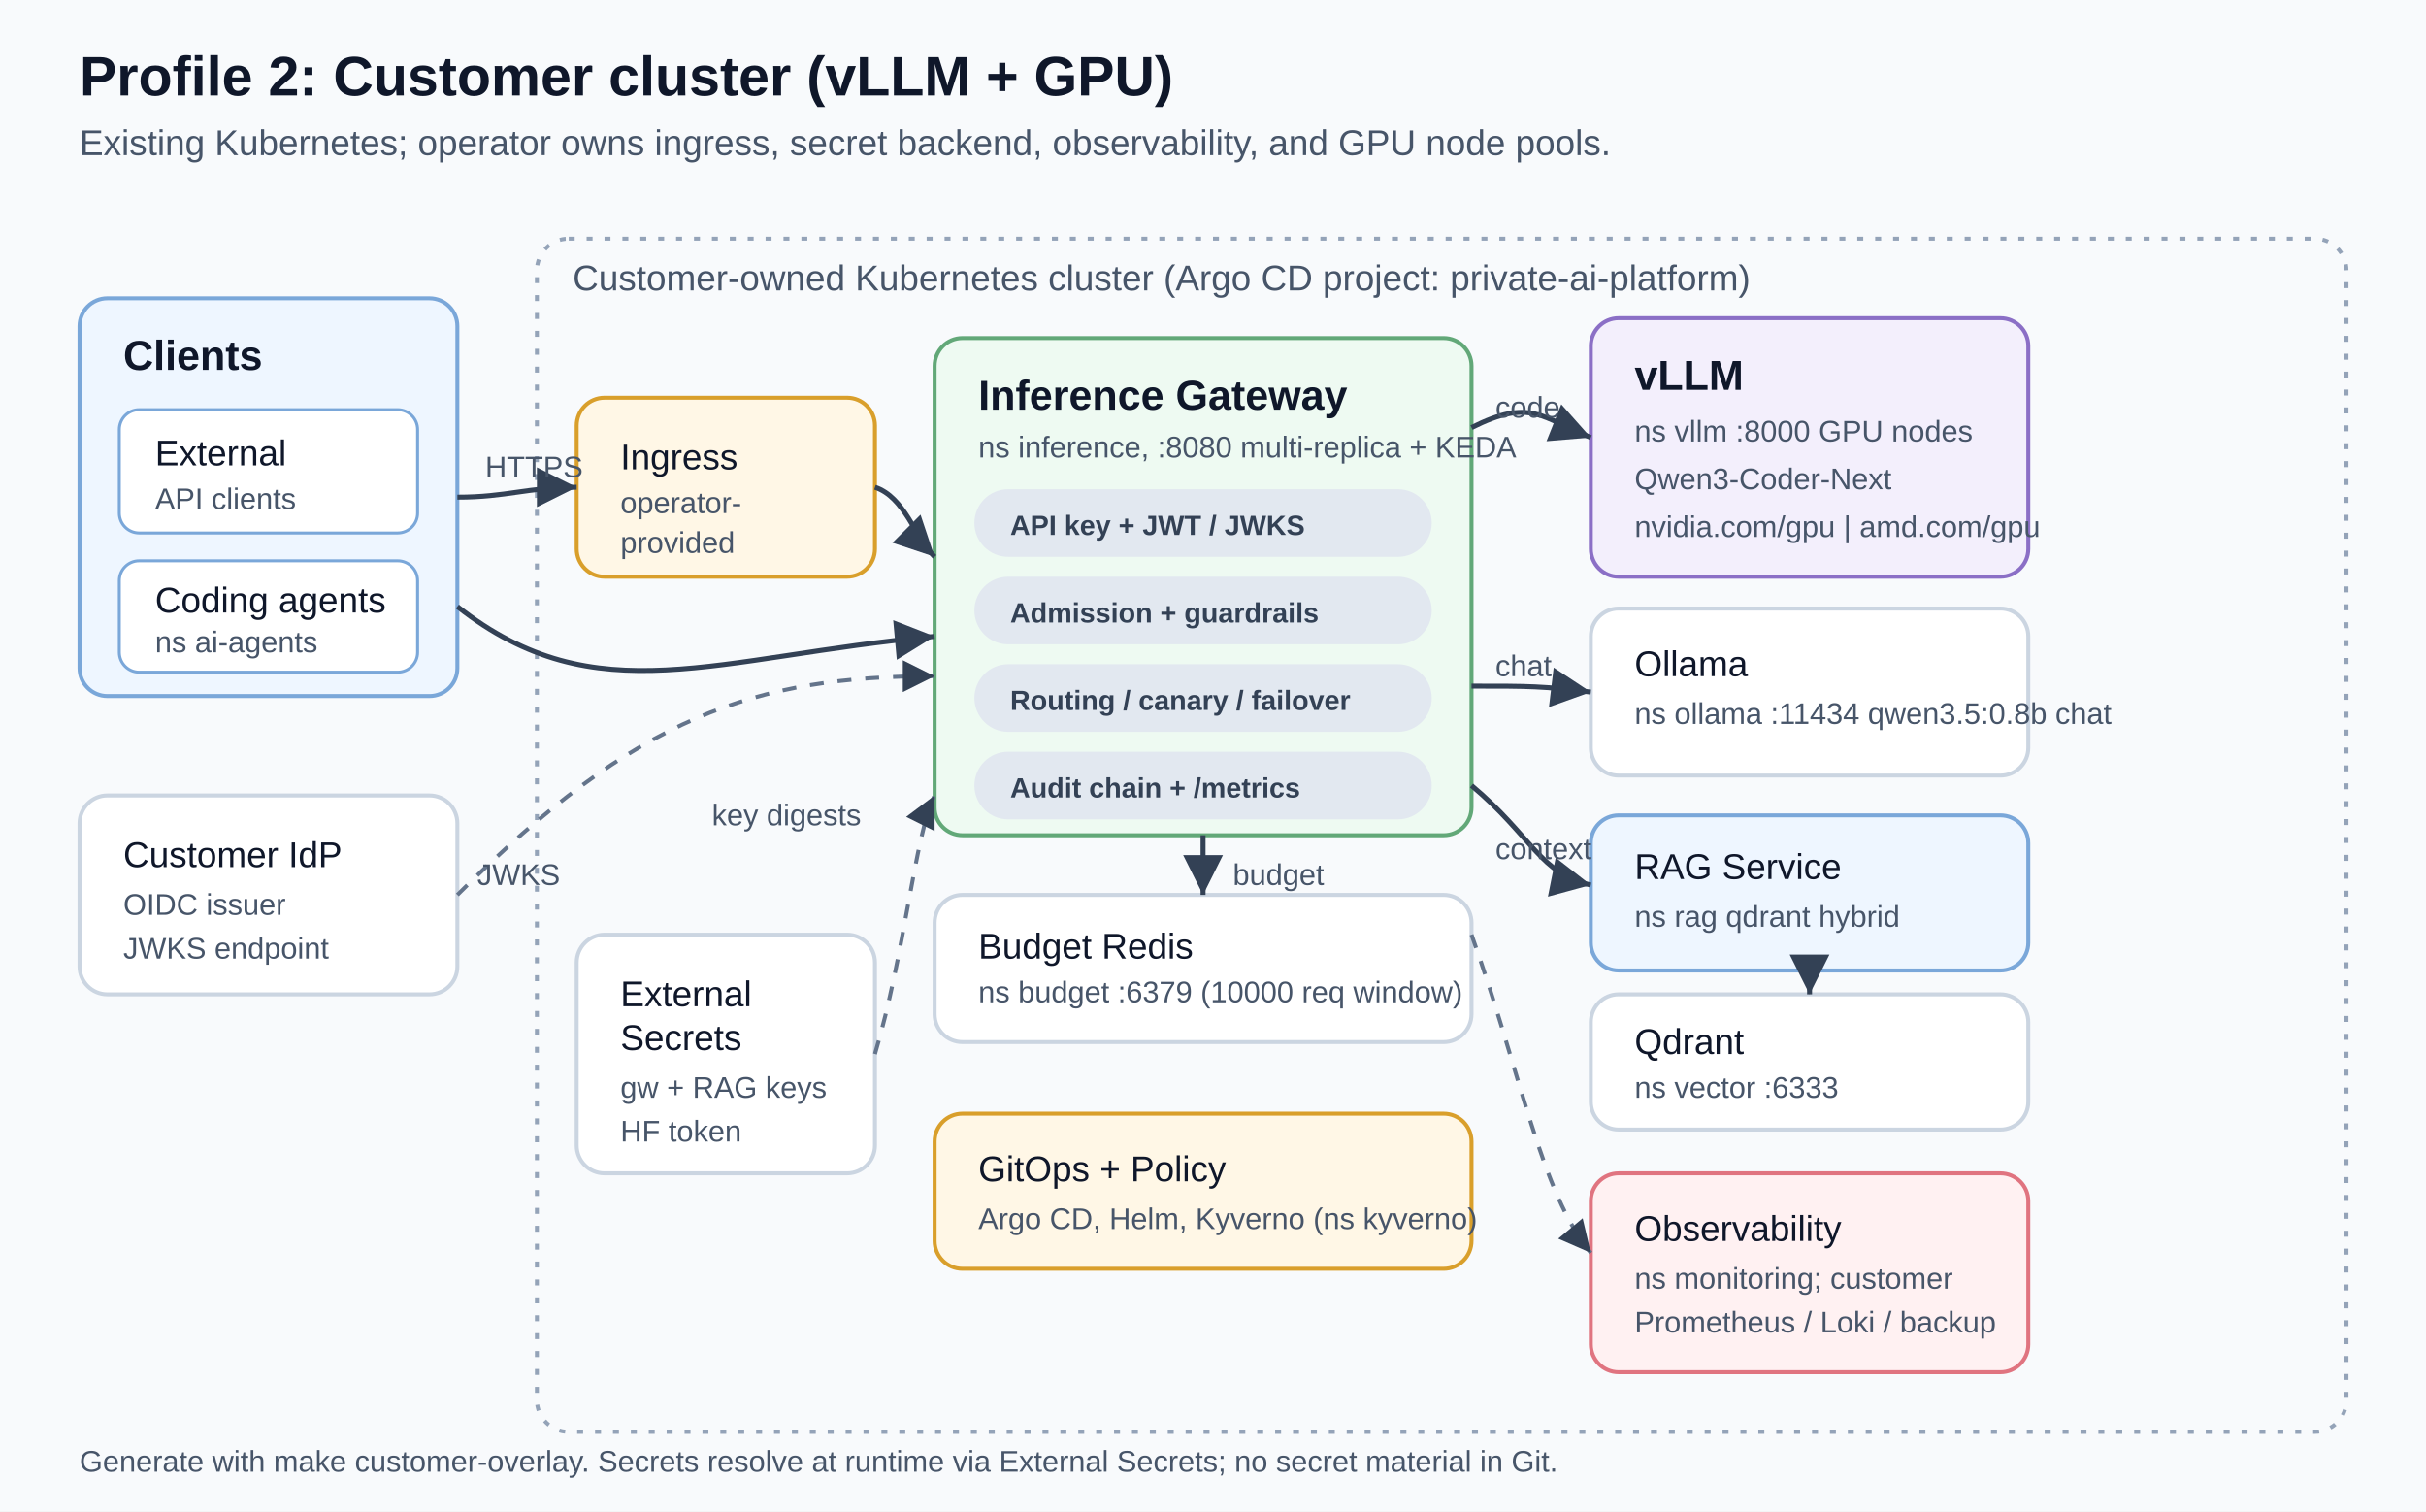
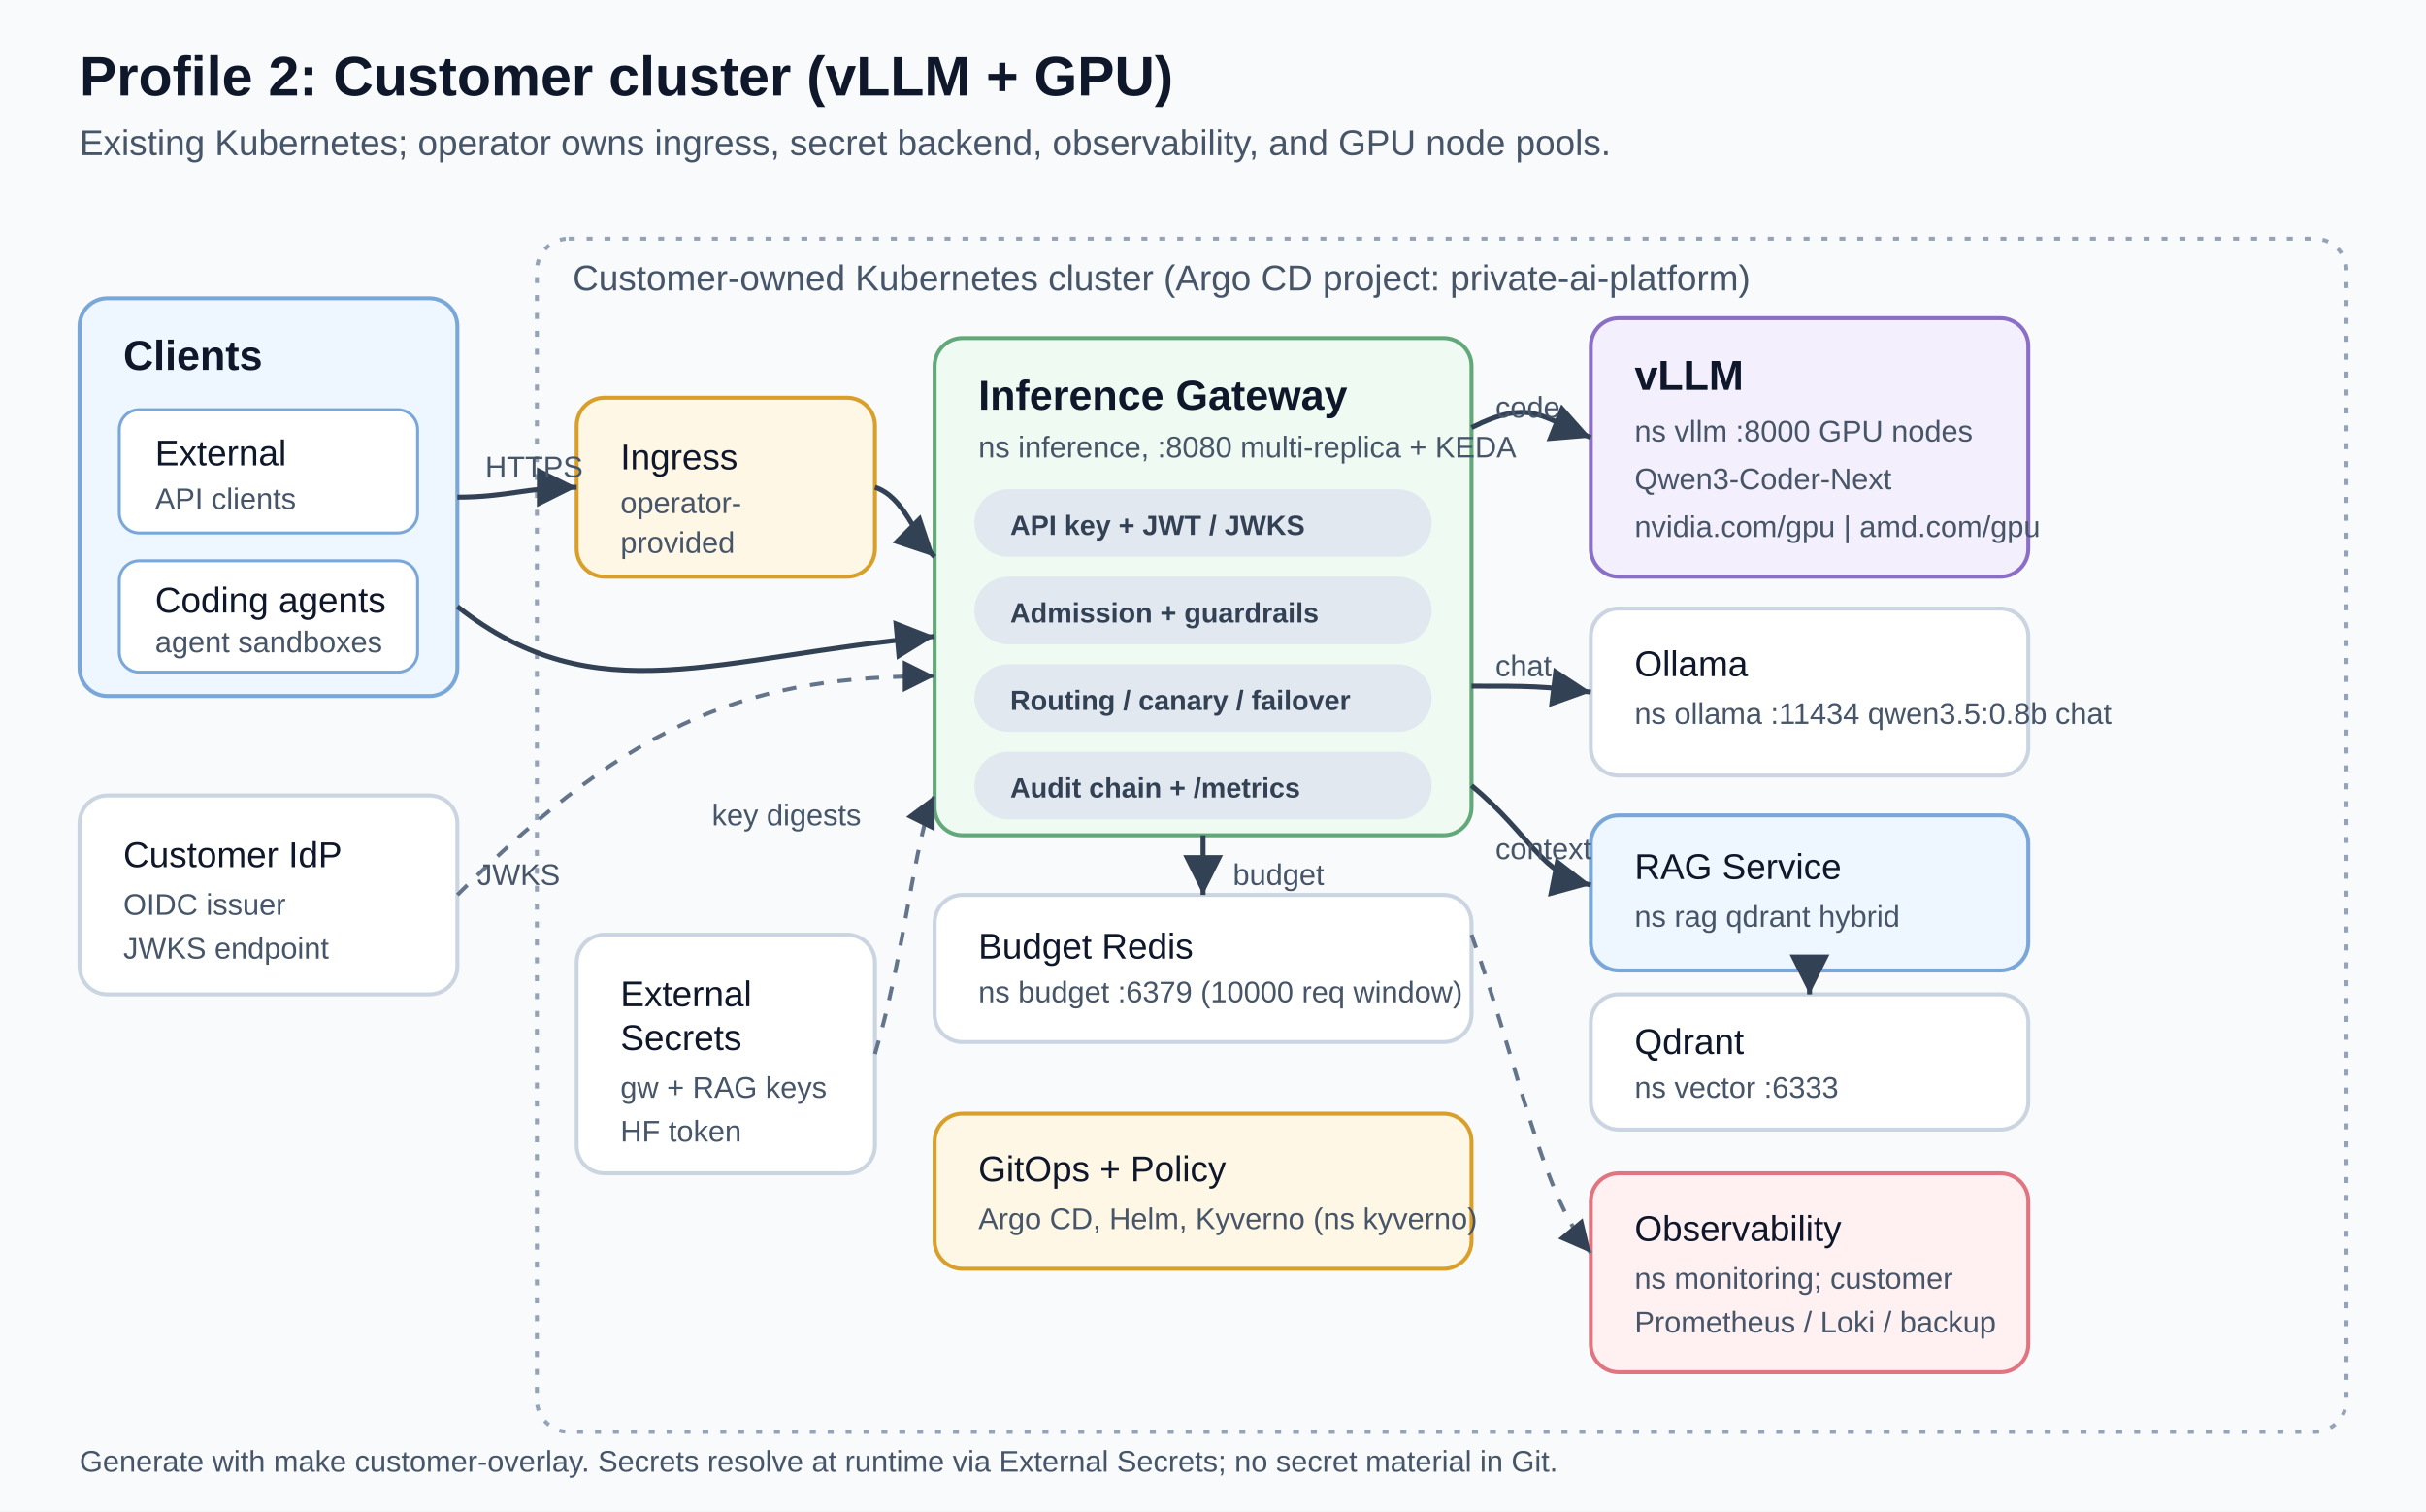
<svg xmlns="http://www.w3.org/2000/svg" width="1220" height="760" viewBox="0 0 1220 760" role="img" aria-labelledby="title desc">
  <defs>
    <marker id="arrow" markerWidth="12" markerHeight="12" refX="10" refY="6" orient="auto" markerUnits="strokeWidth">
      <path d="M2,2 L10,6 L2,10 Z" fill="#334155" />
    </marker>
    <style>
      .bg { fill: #f8fafc; }
      .panel { fill: #ffffff; stroke: #cbd5e1; stroke-width: 2; }
      .soft { fill: #eef6ff; stroke: #7aa7d9; }
      .green { fill: #eefaf2; stroke: #62a878; }
      .gold { fill: #fff7e6; stroke: #d99f2b; }
      .rose { fill: #fff1f2; stroke: #e07480; }
      .gpu { fill: #f3effc; stroke: #8b6fc6; }
      .ink { fill: #0f172a; font-family: "Segoe UI", Arial, sans-serif; }
      .muted { fill: #475569; font-family: "Segoe UI", Arial, sans-serif; }
      .tiny { font-size: 15px; }
      .small { font-size: 18px; }
      .medium { font-size: 21px; font-weight: 700; }
      .large { font-size: 28px; font-weight: 800; }
      .line { stroke: #334155; stroke-width: 2.5; fill: none; marker-end: url(#arrow); }
      .line-soft { stroke: #64748b; stroke-width: 2; fill: none; marker-end: url(#arrow); stroke-dasharray: 7 7; }
      .label { font-size: 14px; fill: #334155; font-family: "Segoe UI", Arial, sans-serif; font-weight: 700; }
    </style>
  </defs>
  <rect class="bg" width="1220" height="760" />
  <text x="40" y="48" class="ink large">Profile 2: Customer cluster (vLLM + GPU)</text>
  <text x="40" y="78" class="muted small">Existing Kubernetes; operator owns ingress, secret backend, observability, and GPU node pools.</text>
  <rect x="40" y="150" width="190" height="200" rx="14" class="panel soft" />
  <text x="62" y="186" class="ink medium">Clients</text>
  <rect x="60" y="206" width="150" height="62" rx="10" fill="#ffffff" stroke="#7aa7d9" stroke-width="1.5" />
  <text x="78" y="234" class="ink small">External</text>
  <text x="78" y="256" class="muted tiny">API clients</text>
  <rect x="60" y="282" width="150" height="56" rx="10" fill="#ffffff" stroke="#7aa7d9" stroke-width="1.5" />
  <text x="78" y="308" class="ink small">Coding agents</text>
-   <text x="78" y="328" class="muted tiny">ns ai-agents</text>
+   <text x="78" y="328" class="muted tiny">agent sandboxes</text>
  <rect x="40" y="400" width="190" height="100" rx="14" class="panel" />
  <text x="62" y="436" class="ink small">Customer IdP</text>
  <text x="62" y="460" class="muted tiny">OIDC issuer</text>
  <text x="62" y="482" class="muted tiny">JWKS endpoint</text>
  <rect x="270" y="120" width="910" height="600" rx="16" fill="none" stroke="#94a3b8" stroke-width="2" stroke-dasharray="3 6" />
  <text x="288" y="146" class="muted small">Customer-owned Kubernetes cluster (Argo CD project: private-ai-platform)</text>
  <rect x="290" y="200" width="150" height="90" rx="14" class="panel gold" />
  <text x="312" y="236" class="ink small">Ingress</text>
  <text x="312" y="258" class="muted tiny">operator-</text>
  <text x="312" y="278" class="muted tiny">provided</text>
  <rect x="470" y="170" width="270" height="250" rx="14" class="panel green" />
  <text x="492" y="206" class="ink medium">Inference Gateway</text>
  <text x="492" y="230" class="muted tiny">ns inference, :8080  multi-replica + KEDA</text>
  <rect x="490" y="246" width="230" height="34" rx="17" fill="#e2e8f0" />
  <text x="508" y="269" class="label">API key + JWT / JWKS</text>
  <rect x="490" y="290" width="230" height="34" rx="17" fill="#e2e8f0" />
  <text x="508" y="313" class="label">Admission + guardrails</text>
  <rect x="490" y="334" width="230" height="34" rx="17" fill="#e2e8f0" />
  <text x="508" y="357" class="label">Routing / canary / failover</text>
  <rect x="490" y="378" width="230" height="34" rx="17" fill="#e2e8f0" />
  <text x="508" y="401" class="label">Audit chain + /metrics</text>
  <rect x="470" y="450" width="270" height="74" rx="14" class="panel" />
  <text x="492" y="482" class="ink small">Budget Redis</text>
  <text x="492" y="504" class="muted tiny">ns budget :6379  (10000 req window)</text>
  <rect x="800" y="160" width="220" height="130" rx="14" class="panel gpu" />
  <text x="822" y="196" class="ink medium">vLLM</text>
  <text x="822" y="222" class="muted tiny">ns vllm :8000  GPU nodes</text>
  <text x="822" y="246" class="muted tiny">Qwen3-Coder-Next</text>
  <text x="822" y="270" class="muted tiny">nvidia.com/gpu | amd.com/gpu</text>
  <rect x="800" y="306" width="220" height="84" rx="14" class="panel" />
  <text x="822" y="340" class="ink small">Ollama</text>
  <text x="822" y="364" class="muted tiny">ns ollama :11434  qwen3.5:0.8b chat</text>
  <rect x="800" y="410" width="220" height="78" rx="14" class="panel soft" />
  <text x="822" y="442" class="ink small">RAG Service</text>
  <text x="822" y="466" class="muted tiny">ns rag  qdrant hybrid</text>
  <rect x="800" y="500" width="220" height="68" rx="14" class="panel" />
  <text x="822" y="530" class="ink small">Qdrant</text>
  <text x="822" y="552" class="muted tiny">ns vector :6333</text>
  <rect x="290" y="470" width="150" height="120" rx="14" class="panel" />
  <text x="312" y="506" class="ink small">External</text>
  <text x="312" y="528" class="ink small">Secrets</text>
  <text x="312" y="552" class="muted tiny">gw + RAG keys</text>
  <text x="312" y="574" class="muted tiny">HF token</text>
  <rect x="470" y="560" width="270" height="78" rx="14" class="panel gold" />
  <text x="492" y="594" class="ink small">GitOps + Policy</text>
  <text x="492" y="618" class="muted tiny">Argo CD, Helm, Kyverno (ns kyverno)</text>
  <rect x="800" y="590" width="220" height="100" rx="14" class="panel rose" />
  <text x="822" y="624" class="ink small">Observability</text>
  <text x="822" y="648" class="muted tiny">ns monitoring; customer</text>
  <text x="822" y="670" class="muted tiny">Prometheus / Loki / backup</text>
  <path d="M230 250 C255 250 265 245 290 245" class="line" />
  <path d="M230 305 C300 360 360 330 470 320" class="line" />
  <path d="M440 245 C455 250 460 270 470 280" class="line" />
  <path d="M230 450 C320 360 380 340 470 340" class="line-soft" />
  <path d="M740 215 C770 200 775 210 800 220" class="line" />
  <path d="M740 345 C770 345 775 345 800 348" class="line" />
  <path d="M740 395 C770 420 775 440 800 445" class="line" />
  <path d="M910 488 C910 494 910 496 910 500" class="line" />
  <path d="M605 420 C605 435 605 440 605 450" class="line" />
  <path d="M440 530 C455 480 460 420 470 400" class="line-soft" />
  <path d="M740 470 C765 540 775 600 800 630" class="line-soft" />
  <text x="244" y="240" class="muted tiny">HTTPS</text>
  <text x="240" y="445" class="muted tiny">JWKS</text>
  <text x="752" y="210" class="muted tiny">code</text>
  <text x="752" y="340" class="muted tiny">chat</text>
  <text x="752" y="432" class="muted tiny">context</text>
  <text x="620" y="445" class="muted tiny">budget</text>
  <text x="358" y="415" class="muted tiny">key digests</text>
  <text x="40" y="740" class="muted tiny">Generate with make customer-overlay. Secrets resolve at runtime via External Secrets; no secret material in Git.</text>
</svg>
